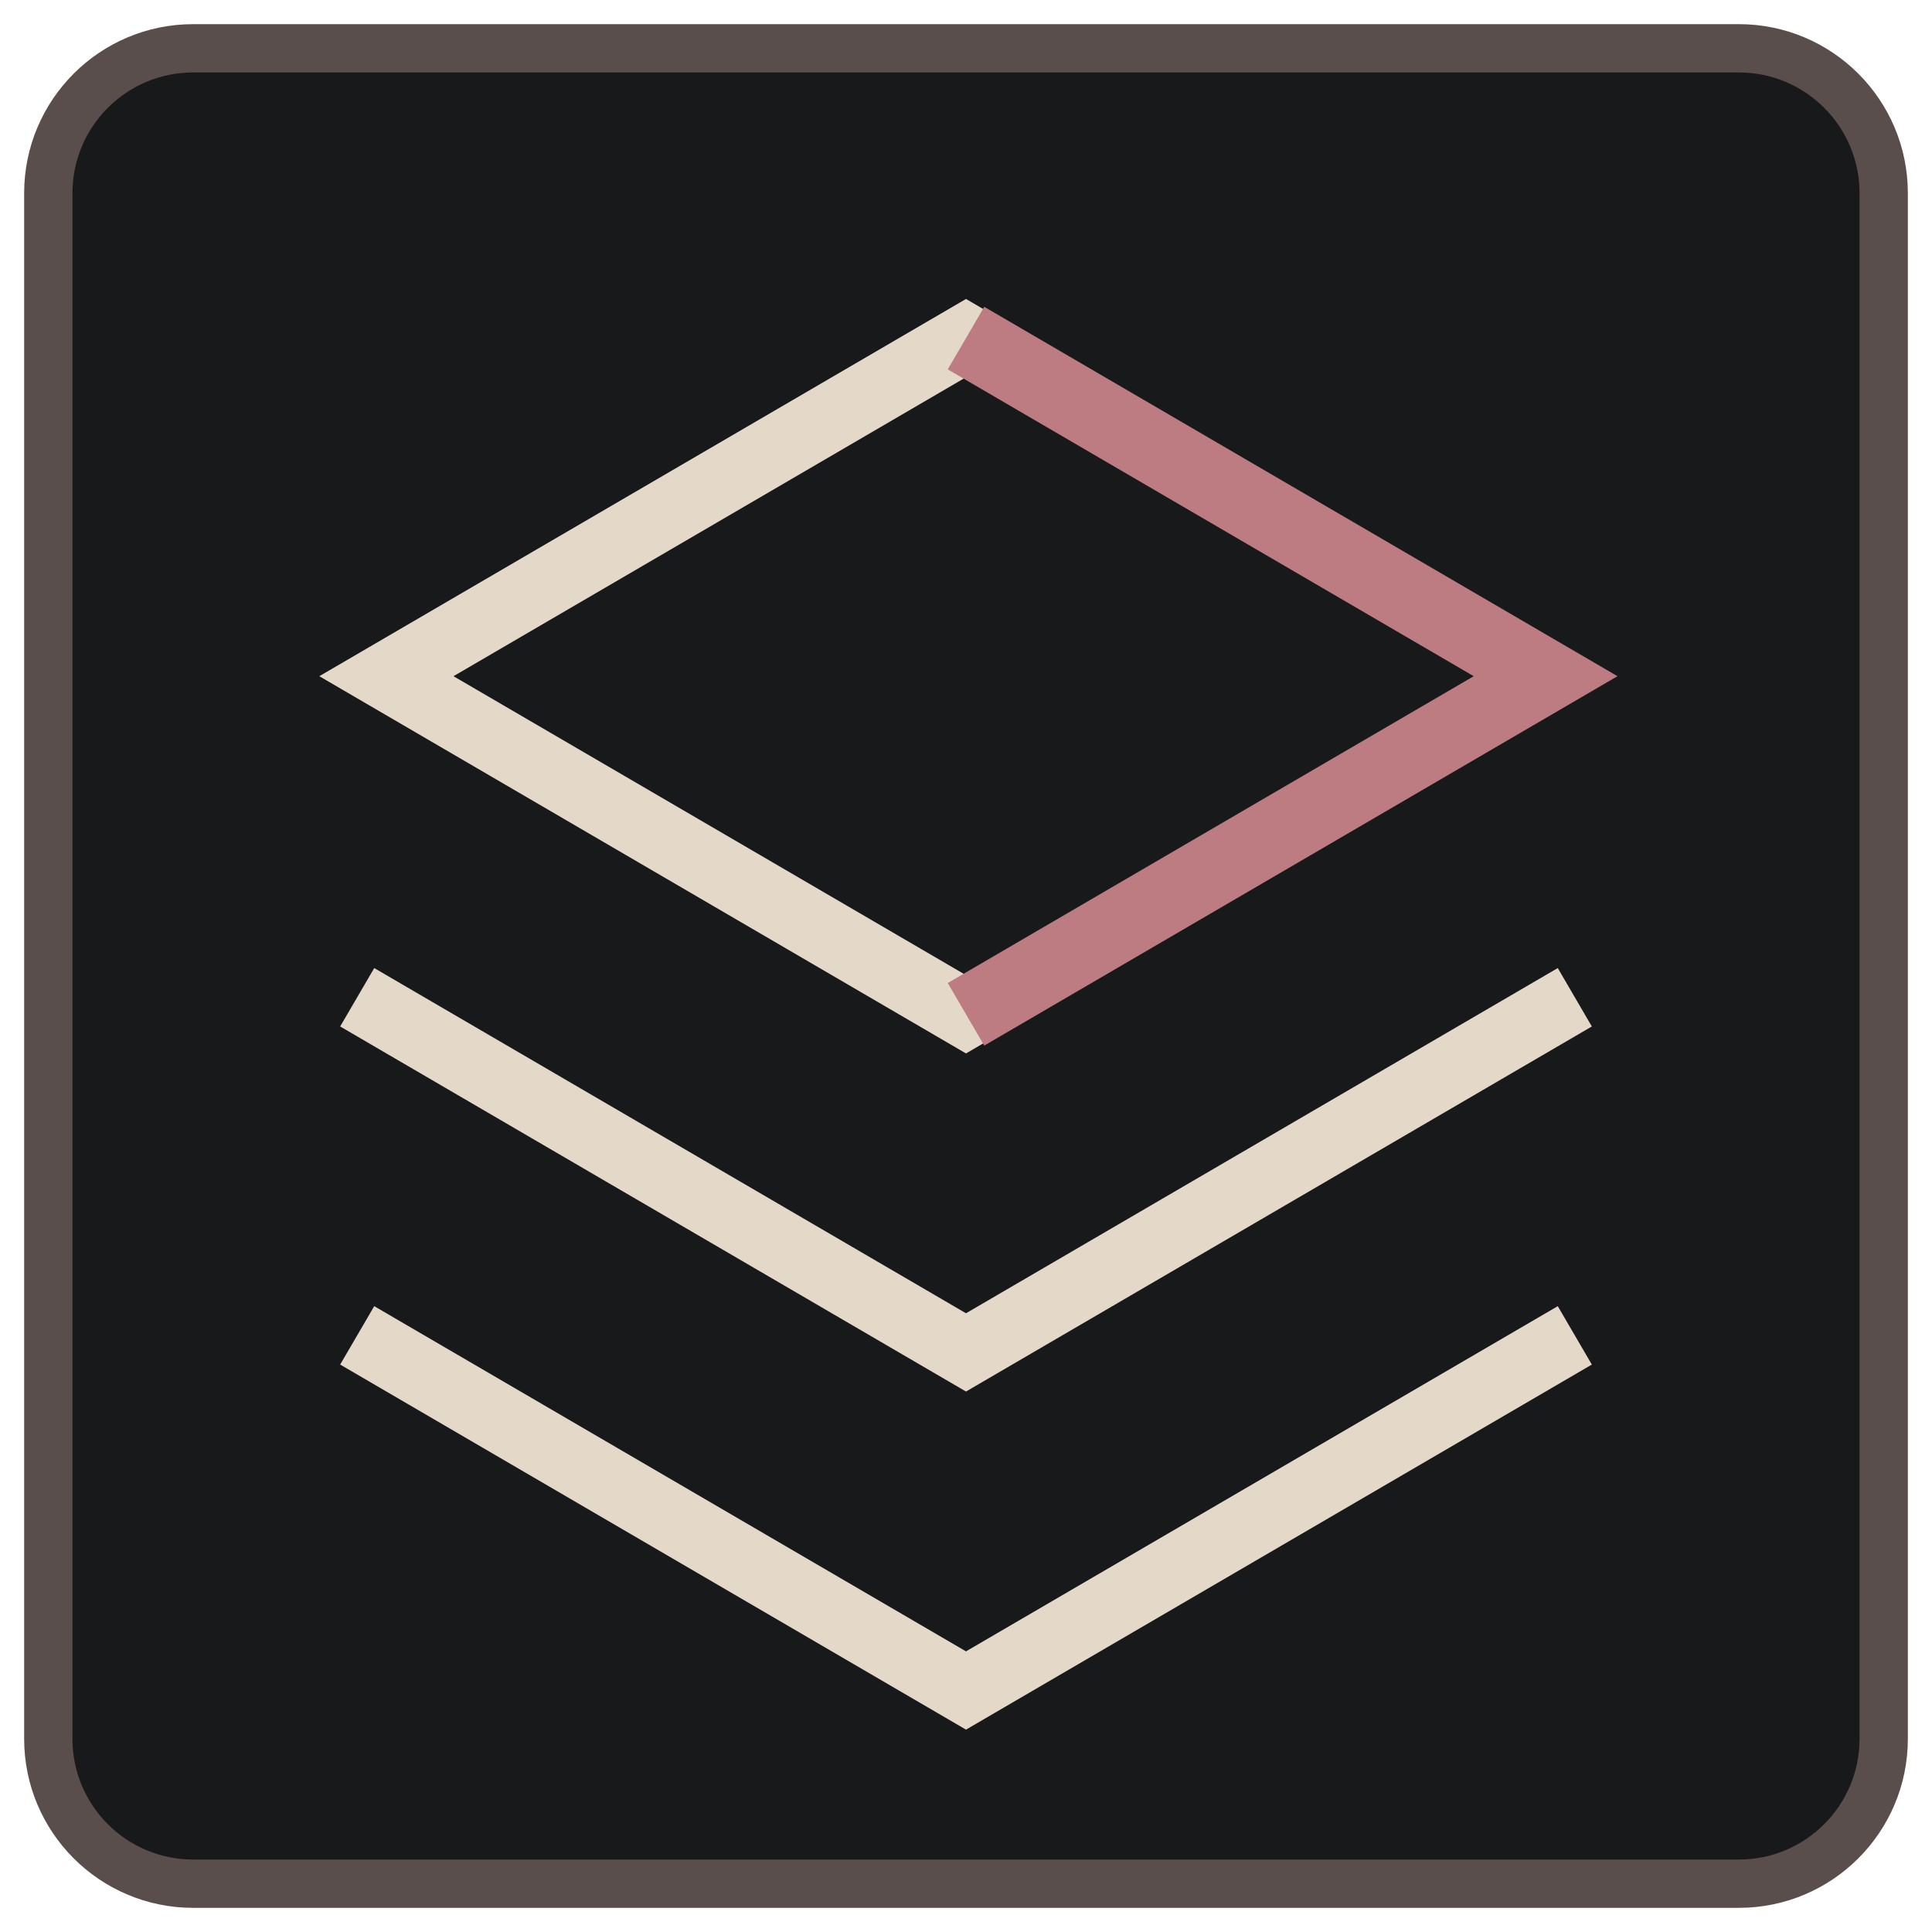
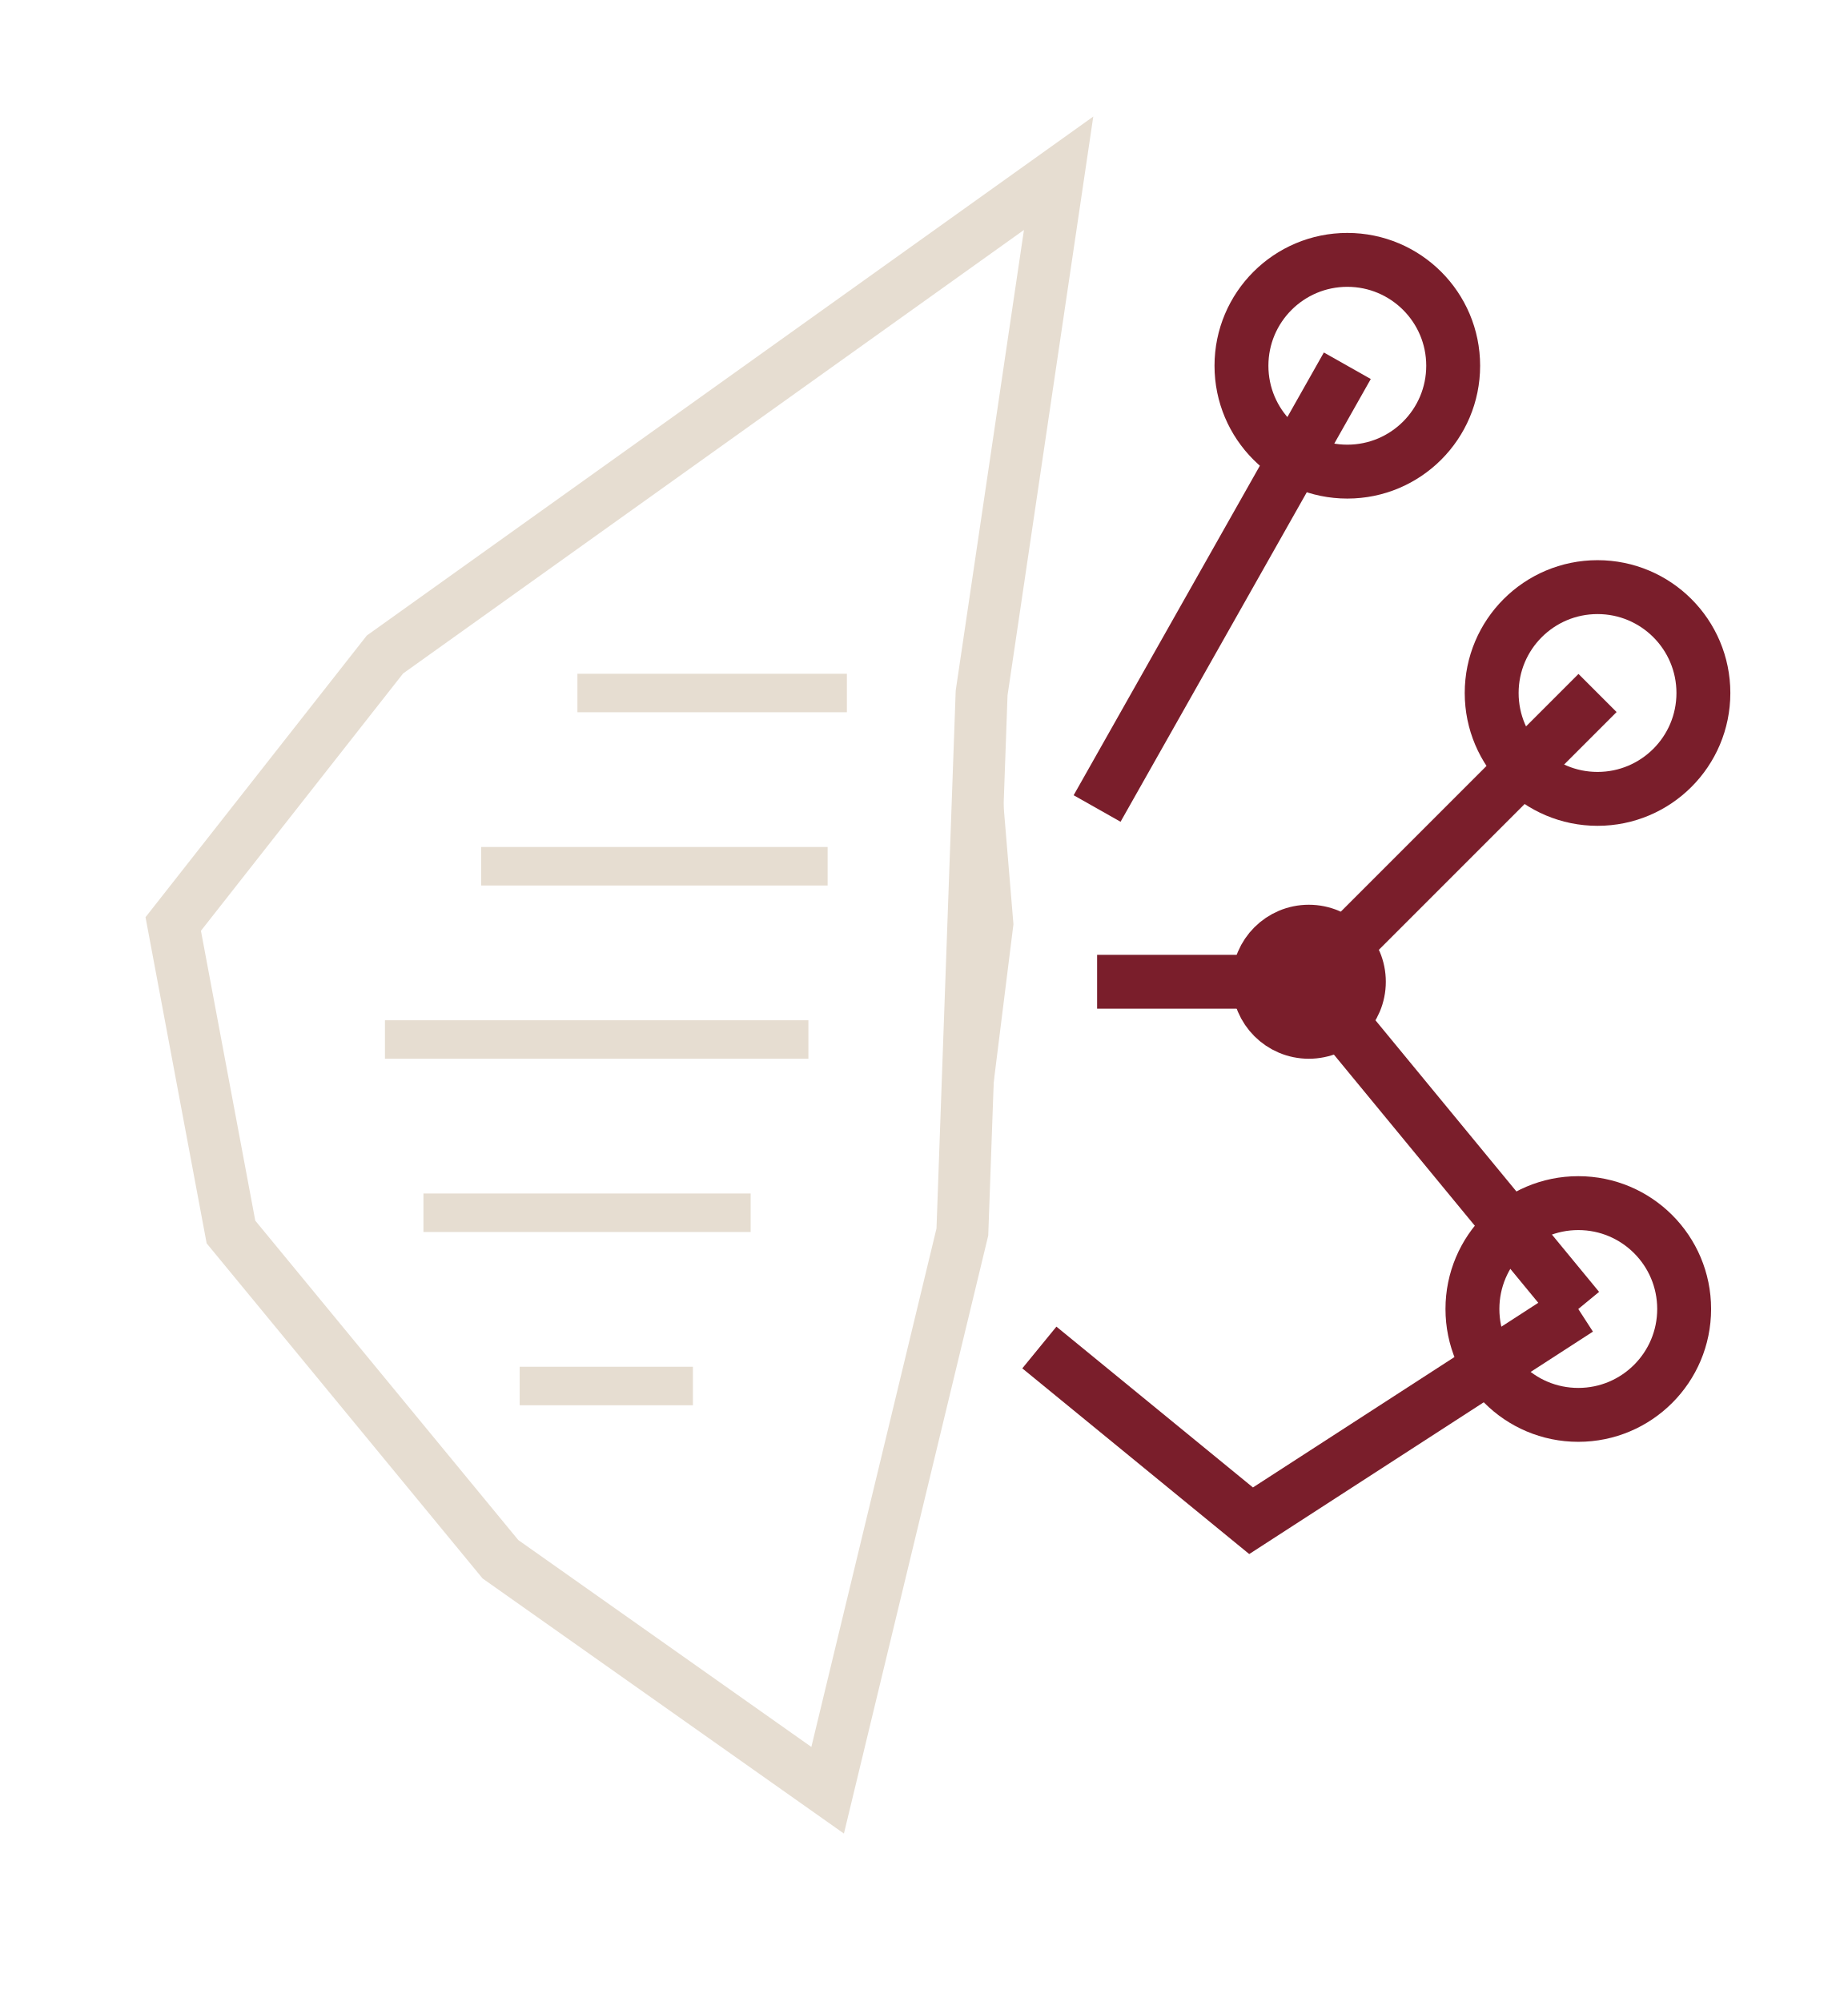
- <svg xmlns="http://www.w3.org/2000/svg" viewBox="0 0 40 40" role="img" aria-label="Codebase Archaeologist mark">
-   <rect x="1" y="1" width="38" height="38" rx="3" fill="#18191b" stroke="#5a4e4c" />
-   <path d="m20 7 12 7-12 7-12-7 12-7Zm-12 14 12 7 12-7M8 28l12 7 12-7" fill="none" stroke="#e4d8c8" stroke-width="1.4" stroke-linecap="square" stroke-linejoin="miter" />
-   <path d="m20 7 12 7-12 7" fill="none" stroke="#bd7c81" stroke-width="1.5" />
+ <svg xmlns="http://www.w3.org/2000/svg" width="96" height="104" viewBox="0 0 96 104" role="img" aria-labelledby="title">
+   <g fill="none" stroke="#E6DDD1" stroke-width="2.7" stroke-linejoin="miter">
+     <path d="M55 9 20 34 9 48 12 64 26 81 43 93 50 64 51 36Z" />
+     <path d="M31 36h12M26 45h16M21 54h20M23 63h15M28 72h7" stroke-width="2" stroke-linecap="square" />
+     <path d="m55 9-4 27 1 12-2 16" stroke-width="1.3" />
+   </g>
+   <g fill="none" stroke="#7A1E2B" stroke-width="2.8">
+     <path d="M57 42l13-23M57 51h11l15-15M68 51l14 17M54 70l11 9 17-11" />
+     <circle cx="70" cy="19" r="5.5" />
+     <circle cx="83" cy="36" r="5.5" />
+     <circle cx="82" cy="68" r="5.5" />
+     <circle cx="68" cy="51" r="2.6" fill="#7A1E2B" />
+   </g>
</svg>
